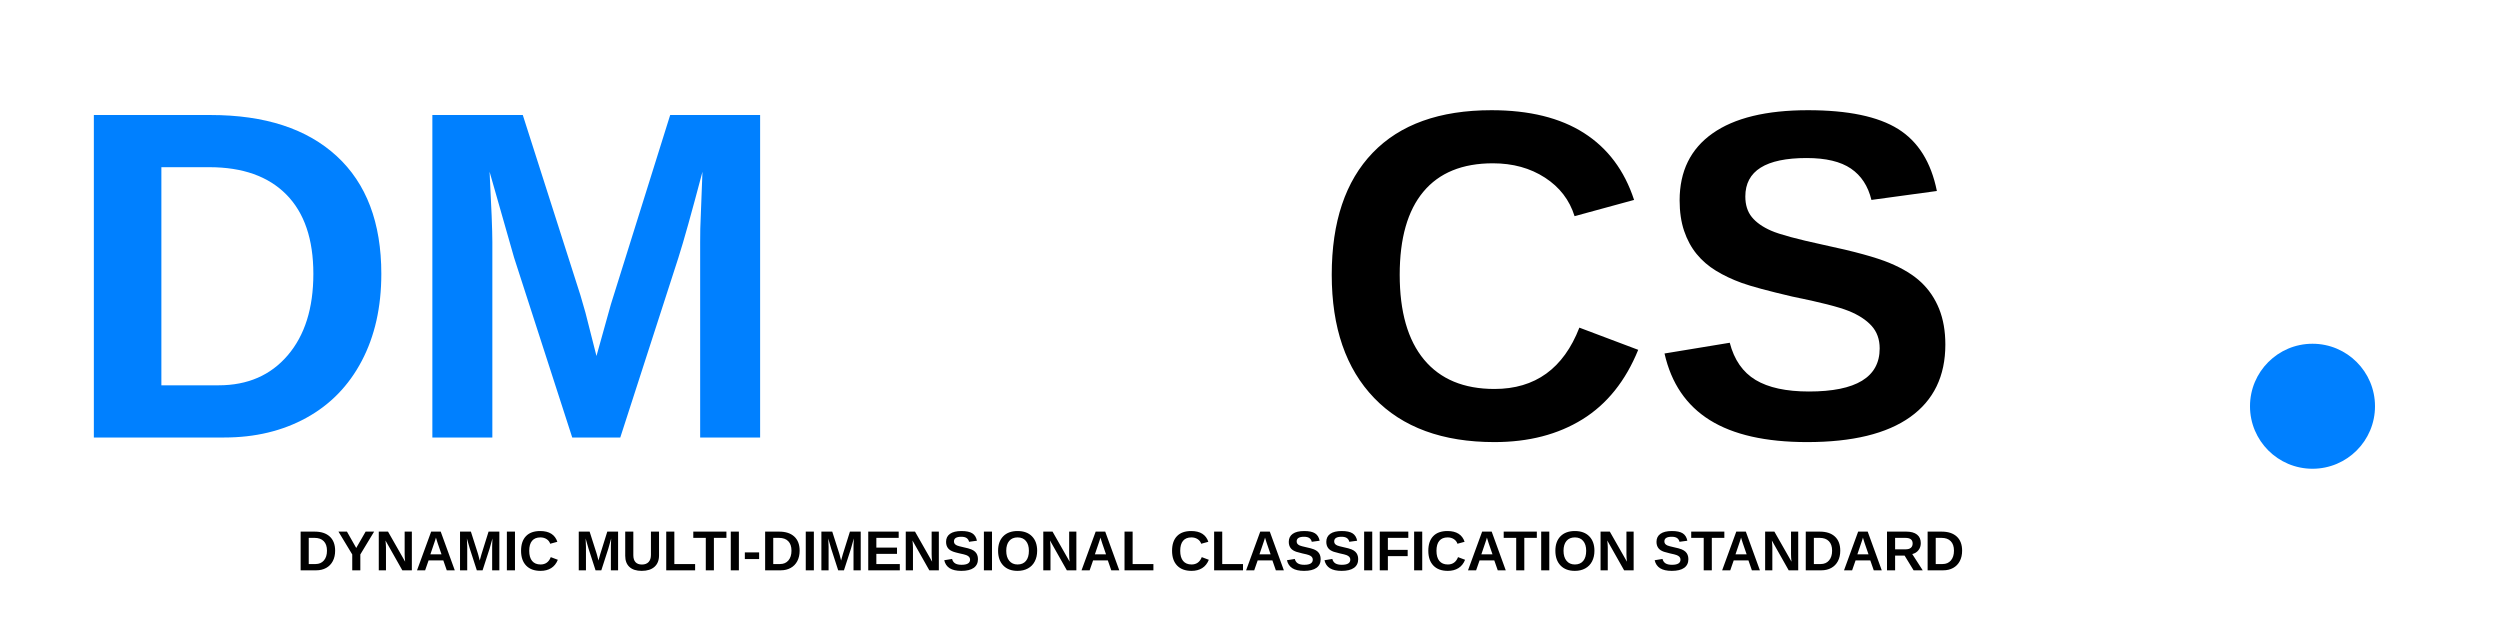
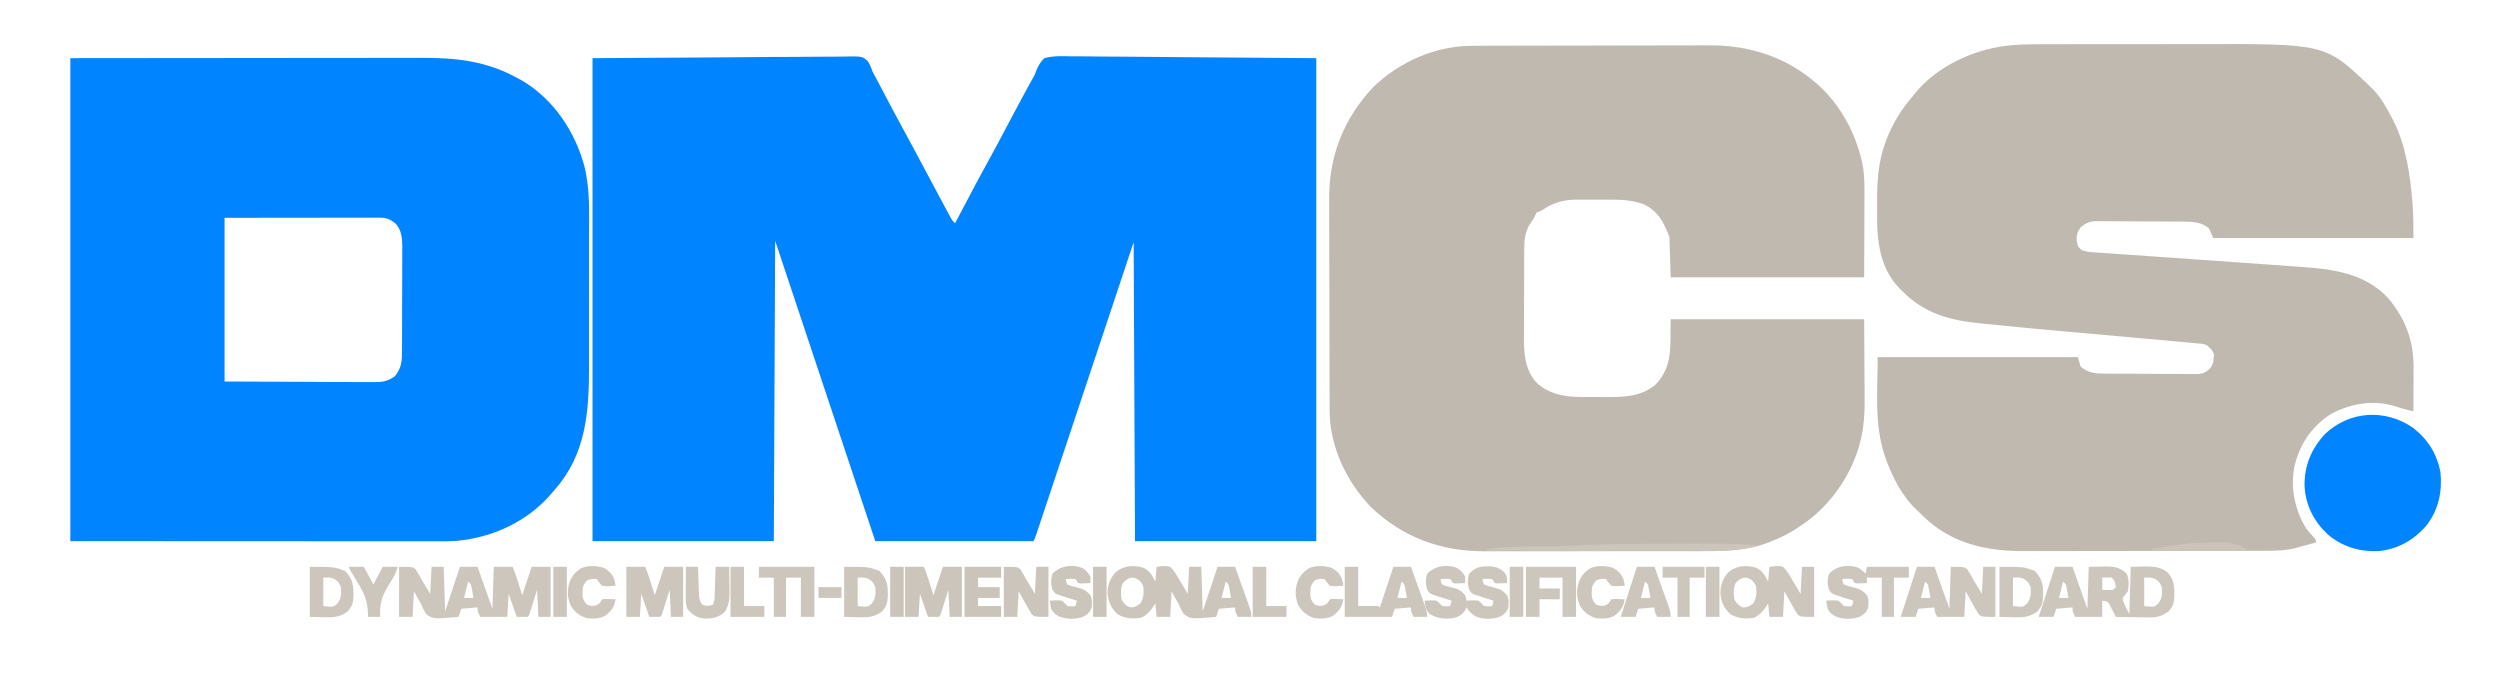
- <svg xmlns="http://www.w3.org/2000/svg" viewBox="0 0 1600 400">
-   <defs>
-     <style>
-       .blue-text { fill: #0080FF; font-family: Arial, sans-serif; font-weight: 900; }
-       .black-text { fill: #000000; font-family: Arial, sans-serif; font-weight: 900; }
-       .tagline { fill: #000000; font-family: Arial, sans-serif; font-weight: 700; font-size: 36px; }
-     </style>
-   </defs>
-   <text x="40" y="280" class="blue-text" font-size="300">DM</text>
-   <text x="840" y="280" class="black-text" font-size="300">CS</text>
-   <circle cx="1480" cy="260" r="40" fill="#0080FF" />
-   <text x="190" y="365" class="tagline">DYNAMIC MULTI-DIMENSIONAL CLASSIFICATION STANDARD</text>
+ <svg xmlns="http://www.w3.org/2000/svg" version="1.1" width="1848" height="504">
+   <path d="M0 0 C33.041 -0.206 66.082 -0.412 100.125 -0.625 C110.564 -0.716 121.003 -0.807 131.758 -0.901 C144.49 -0.946 144.49 -0.946 150.447 -0.954 C154.615 -0.964 158.782 -1.001 162.949 -1.056 C168.263 -1.124 173.576 -1.145 178.891 -1.131 C180.842 -1.134 182.793 -1.154 184.744 -1.192 C199.352 -1.468 199.352 -1.468 203.432 2.165 C205.015 4.751 206.038 7.134 207 10 C207.689 11.316 208.398 12.622 209.143 13.907 C209.799 15.15 210.452 16.395 211.102 17.641 C211.46 18.321 211.818 19.002 212.187 19.703 C212.945 21.143 213.702 22.583 214.458 24.024 C216.456 27.835 218.464 31.64 220.473 35.445 C221.066 36.57 221.066 36.57 221.671 37.716 C224.751 43.547 227.886 49.346 231.062 55.125 C235.96 64.039 240.739 73.013 245.5 82 C250.612 91.643 255.734 101.281 260.938 110.875 C261.427 111.784 261.917 112.693 262.422 113.629 C262.869 114.45 263.316 115.271 263.777 116.117 C264.161 116.825 264.545 117.532 264.941 118.261 C266.005 120.163 266.005 120.163 268 122 C268.724 120.628 268.724 120.628 269.462 119.228 C285.607 88.625 285.607 88.625 293.45 74.349 C297.876 66.273 302.189 58.138 306.5 50 C311.502 40.562 316.517 31.132 321.625 21.75 C322.297 20.512 322.297 20.512 322.982 19.25 C323.824 17.711 324.686 16.183 325.572 14.669 C327.082 11.996 327.082 11.996 328.119 8.948 C329.69 5.255 331.124 2.822 334 0 C340.387 -1.806 346.656 -1.519 353.246 -1.362 C355.259 -1.359 357.273 -1.36 359.286 -1.367 C364.672 -1.369 370.054 -1.3 375.439 -1.215 C380.494 -1.147 385.549 -1.144 390.605 -1.135 C405.383 -1.072 420.16 -0.905 434.938 -0.75 C484.468 -0.379 484.468 -0.379 535 0 C535 117.81 535 235.62 535 357 C490.78 357 446.56 357 401 357 C400.505 247.605 400.505 247.605 400 136 C394.742 151.786 389.484 167.572 384.066 183.836 C380.744 193.807 377.422 203.779 374.1 213.75 C372.355 218.986 370.61 224.221 368.866 229.457 C368.647 230.113 368.429 230.77 368.203 231.446 C364.67 242.051 361.137 252.656 357.605 263.261 C353.983 274.139 350.359 285.016 346.733 295.894 C344.697 302.006 342.66 308.118 340.625 314.231 C338.711 319.978 336.796 325.725 334.88 331.472 C334.176 333.587 333.471 335.701 332.768 337.816 C331.81 340.693 330.851 343.569 329.892 346.445 C329.61 347.292 329.329 348.138 329.04 349.01 C327.114 354.772 327.114 354.772 326 357 C287.39 357 248.78 357 209 357 C184.58 283.74 160.16 210.48 135 135 C134.505 244.89 134.505 244.89 134 357 C89.78 357 45.56 357 0 357 C0 239.19 0 121.38 0 0 Z " fill="#0084FF" transform="translate(438,43)" />
+   <path d="M0 0 C0.813 -0.004 1.625 -0.007 2.463 -0.011 C5.172 -0.022 7.881 -0.026 10.591 -0.03 C12.539 -0.036 14.488 -0.043 16.437 -0.05 C22.828 -0.071 29.22 -0.081 35.611 -0.091 C37.82 -0.095 40.028 -0.099 42.236 -0.103 C52.62 -0.123 63.004 -0.137 73.388 -0.145 C85.331 -0.155 97.274 -0.181 109.218 -0.222 C118.475 -0.252 127.732 -0.267 136.989 -0.27 C142.505 -0.272 148.021 -0.281 153.537 -0.306 C158.739 -0.33 163.94 -0.334 169.141 -0.324 C171.034 -0.323 172.927 -0.329 174.82 -0.343 C207.111 -0.566 236.046 9.604 259.35 32.397 C273.447 46.663 282.956 64.69 287.662 84.147 C287.837 84.865 288.011 85.583 288.191 86.323 C290.054 95.137 289.917 103.89 289.857 112.846 C289.854 114.344 289.852 115.842 289.851 117.34 C289.841 122.838 289.813 128.337 289.787 133.835 C289.746 146.148 289.705 158.461 289.662 171.147 C242.472 171.147 195.282 171.147 146.662 171.147 C146.332 161.247 146.002 151.347 145.662 141.147 C141.344 130.351 137.434 122.16 126.662 117.147 C119.301 114.578 112.417 113.699 104.658 113.749 C103.654 113.746 102.65 113.743 101.616 113.74 C99.511 113.738 97.406 113.743 95.301 113.756 C92.104 113.772 88.908 113.756 85.711 113.737 C83.652 113.739 81.592 113.743 79.533 113.749 C78.12 113.74 78.12 113.74 76.679 113.73 C67.543 113.826 59.907 115.857 52.353 121.061 C50.662 122.147 50.662 122.147 47.662 123.147 C46.578 124.998 46.578 124.998 45.662 127.147 C44.427 129.067 43.16 130.963 41.881 132.854 C38.754 138.737 38.364 144.417 38.372 150.937 C38.365 151.789 38.358 152.64 38.351 153.517 C38.332 156.316 38.328 159.114 38.326 161.913 C38.32 163.872 38.313 165.831 38.306 167.79 C38.294 171.892 38.29 175.994 38.291 180.096 C38.292 185.329 38.264 190.561 38.23 195.794 C38.208 199.84 38.204 203.886 38.205 207.932 C38.202 209.86 38.194 211.788 38.178 213.716 C38.085 226.49 38.371 237.98 46.842 248.366 C55.75 257.083 67.409 259.619 79.463 259.581 C80.96 259.589 80.96 259.589 82.488 259.597 C84.586 259.603 86.685 259.602 88.783 259.593 C91.956 259.585 95.128 259.613 98.301 259.645 C111.927 259.693 124.819 259.527 135.725 250.206 C148.665 236.457 146.024 221.285 146.662 202.147 C193.852 202.147 241.042 202.147 289.662 202.147 C289.755 220.493 289.755 220.493 289.85 239.21 C289.877 243.041 289.904 246.872 289.932 250.819 C289.946 255.576 289.946 255.576 289.948 257.818 C289.953 259.35 289.963 260.883 289.979 262.416 C290.108 275.979 288.713 288.727 284.037 301.585 C283.785 302.282 283.534 302.98 283.275 303.698 C275.259 324.934 259.971 344.12 240.662 356.147 C239.797 356.718 238.932 357.289 238.041 357.878 C232.114 361.602 225.995 364.409 219.475 366.897 C218.758 367.179 218.041 367.46 217.303 367.751 C202.808 373.031 187.84 373.592 172.598 373.551 C170.648 373.557 168.698 373.564 166.747 373.572 C161.501 373.59 156.255 373.589 151.009 373.583 C146.606 373.58 142.203 373.586 137.8 373.592 C127.401 373.606 117.001 373.605 106.602 373.593 C95.925 373.582 85.249 373.596 74.573 373.623 C65.358 373.645 56.143 373.651 46.928 373.646 C41.446 373.642 35.964 373.644 30.481 373.662 C25.321 373.677 20.161 373.673 15 373.654 C13.123 373.651 11.247 373.654 9.37 373.664 C-22.969 373.833 -51.488 363.408 -75.025 340.897 C-93.112 322.102 -105.398 296.094 -105.485 269.727 C-105.489 269.001 -105.492 268.275 -105.496 267.527 C-105.507 265.104 -105.511 262.682 -105.515 260.26 C-105.521 258.518 -105.528 256.776 -105.535 255.035 C-105.556 249.319 -105.566 243.604 -105.576 237.889 C-105.58 235.914 -105.584 233.939 -105.589 231.964 C-105.608 222.673 -105.622 213.383 -105.63 204.092 C-105.64 193.412 -105.666 182.733 -105.707 172.053 C-105.737 163.772 -105.752 155.492 -105.755 147.211 C-105.757 142.278 -105.766 137.346 -105.791 132.414 C-105.815 127.76 -105.819 123.106 -105.809 118.452 C-105.808 116.761 -105.814 115.069 -105.828 113.378 C-106.074 81.69 -95.032 53.586 -73.213 30.522 C-53.781 11.773 -27.128 -0.007 0 0 Z " fill="#BFB9B0" transform="translate(1088.338,33.85283)" />
+   <path d="M0 0 C1.598 -0.004 3.195 -0.01 4.793 -0.015 C9.081 -0.029 13.369 -0.029 17.657 -0.027 C21.271 -0.026 24.885 -0.031 28.499 -0.036 C37.053 -0.047 45.607 -0.047 54.162 -0.041 C62.896 -0.035 71.63 -0.047 80.365 -0.069 C87.936 -0.086 95.507 -0.092 103.078 -0.089 C107.567 -0.087 112.057 -0.089 116.546 -0.104 C209.956 -0.373 209.956 -0.373 242.064 30.111 C242.779 30.825 243.495 31.539 244.232 32.275 C245.166 33.191 245.166 33.191 246.119 34.126 C251.721 40.043 255.45 47.127 259.232 54.275 C259.928 55.566 259.928 55.566 260.638 56.884 C269.625 74.972 272.747 95.99 274.419 115.9 C274.504 116.9 274.588 117.901 274.674 118.932 C275.288 127.11 275.232 135.01 275.232 143.275 C226.392 143.275 177.552 143.275 127.232 143.275 C126.242 140.965 125.252 138.655 124.232 136.275 C118.813 131.267 111.665 131.125 104.691 131.098 C103.949 131.091 103.207 131.085 102.442 131.078 C99.998 131.058 97.555 131.046 95.111 131.036 C93.855 131.03 93.855 131.03 92.573 131.024 C88.144 131.003 83.715 130.989 79.286 130.979 C74.719 130.968 70.152 130.934 65.584 130.894 C62.064 130.868 58.545 130.86 55.025 130.856 C53.341 130.851 51.657 130.84 49.974 130.821 C47.616 130.797 45.26 130.798 42.902 130.805 C42.212 130.792 41.521 130.779 40.809 130.766 C35.848 130.819 33.053 132.176 29.232 135.275 C26.772 138.766 25.996 141.278 26.357 145.462 C27.231 149.663 27.231 149.663 30.232 152.275 C33.034 153.209 35.143 153.506 38.064 153.71 C39.062 153.781 40.059 153.852 41.087 153.926 C42.182 154 43.277 154.074 44.406 154.151 C45.561 154.232 46.717 154.314 47.907 154.398 C51.094 154.622 54.281 154.842 57.469 155.062 C60.857 155.296 64.245 155.534 67.634 155.773 C74.113 156.228 80.592 156.679 87.071 157.129 C94.936 157.675 102.8 158.223 110.664 158.773 C111.36 158.821 112.056 158.87 112.773 158.92 C126.61 159.887 140.447 160.864 154.283 161.851 C158.849 162.177 163.415 162.5 167.981 162.822 C174.022 163.25 180.062 163.688 186.101 164.134 C188.297 164.295 190.493 164.453 192.689 164.607 C216.008 166.25 239.182 169.31 256.232 187.275 C269.322 202.765 275.448 218.952 275.33 239.146 C275.327 240.529 275.327 240.529 275.325 241.941 C275.32 244.865 275.307 247.788 275.294 250.712 C275.289 252.704 275.285 254.695 275.281 256.687 C275.27 261.549 275.253 266.412 275.232 271.275 C270.173 270.306 265.387 268.786 260.486 267.212 C244.919 262.727 228.209 265.736 214.107 273.4 C199.855 282.695 191.1 295.644 187.232 312.275 C184.201 328.23 187.571 344.54 196.232 358.275 C198.036 360.547 199.887 362.674 201.912 364.751 C203.232 366.275 203.232 366.275 203.232 368.275 C200.234 369.096 197.233 369.905 194.232 370.712 C192.973 371.057 192.973 371.057 191.689 371.409 C190.442 371.743 190.442 371.743 189.169 372.083 C188.415 372.287 187.661 372.492 186.884 372.702 C180.434 374.095 174.097 374.422 167.526 374.415 C166.686 374.418 165.845 374.421 164.98 374.424 C162.184 374.433 159.388 374.434 156.592 374.436 C154.579 374.44 152.566 374.445 150.553 374.451 C145.096 374.464 139.638 374.47 134.181 374.475 C130.765 374.478 127.349 374.482 123.933 374.486 C113.226 374.5 102.519 374.51 91.812 374.514 C79.489 374.518 67.165 374.536 54.842 374.565 C45.293 374.586 35.744 374.596 26.196 374.598 C20.504 374.599 14.812 374.604 9.12 374.622 C3.758 374.639 -1.604 374.641 -6.966 374.632 C-8.922 374.632 -10.877 374.636 -12.833 374.646 C-40.693 374.779 -66.712 368.826 -87.151 348.868 C-88.015 348.012 -88.878 347.157 -89.768 346.275 C-90.446 345.646 -91.124 345.017 -91.823 344.368 C-102.836 333.991 -110.191 319.64 -115.081 305.462 C-115.311 304.813 -115.541 304.164 -115.778 303.495 C-123.426 279.914 -120.768 255.876 -120.768 231.275 C-71.928 231.275 -23.088 231.275 27.232 231.275 C28.222 234.74 28.222 234.74 29.232 238.275 C35.018 243.055 39.778 243.425 47.042 243.452 C48.216 243.462 48.216 243.462 49.414 243.472 C51.998 243.491 54.582 243.503 57.166 243.513 C58.491 243.519 58.491 243.519 59.843 243.525 C64.518 243.546 69.192 243.56 73.866 243.57 C78.693 243.581 83.519 243.615 88.345 243.655 C92.059 243.681 95.773 243.69 99.487 243.693 C101.266 243.698 103.045 243.71 104.825 243.728 C107.314 243.752 109.803 243.752 112.292 243.745 C113.025 243.757 113.759 243.77 114.514 243.783 C119.375 243.734 121.801 242.696 125.232 239.275 C127.502 236.248 127.561 233.094 127.791 229.372 C126.892 225.999 124.856 224.498 122.232 222.275 C119.117 221.321 119.117 221.321 115.568 221.114 C114.884 221.047 114.2 220.979 113.495 220.91 C111.94 220.761 110.385 220.622 108.83 220.493 C106.033 220.258 103.24 219.992 100.447 219.723 C94.823 219.186 89.196 218.678 83.568 218.179 C79.752 217.84 75.936 217.497 72.121 217.154 C61.949 216.238 51.776 215.329 41.604 214.421 C-13.379 209.514 -13.379 209.514 -38.22 206.975 C-40.188 206.775 -42.157 206.579 -44.126 206.388 C-67.149 204.135 -86.171 199.268 -102.768 182.275 C-103.446 181.617 -104.124 180.96 -104.823 180.282 C-119.53 165.052 -121.434 144.506 -121.235 124.514 C-121.206 121.346 -121.214 118.179 -121.227 115.011 C-121.213 100.478 -120.217 86.544 -115.143 72.775 C-114.892 72.082 -114.641 71.39 -114.383 70.677 C-109.826 58.664 -103.194 47.947 -94.768 38.275 C-94.252 37.616 -93.737 36.957 -93.206 36.279 C-77.411 16.653 -50.438 4.013 -25.859 1.179 C-24.754 1.051 -24.754 1.051 -23.626 0.921 C-15.747 0.075 -7.916 -0.015 0 0 Z " fill="#BFB9B0" transform="translate(1508.768,32.72534)" />
+   <path d="M0 0 C46.386 -0.041 92.771 -0.083 140.562 -0.125 C155.201 -0.143 169.839 -0.161 184.92 -0.18 C202.816 -0.189 202.816 -0.189 211.198 -0.191 C217.044 -0.193 222.889 -0.2 228.734 -0.211 C235.484 -0.224 242.235 -0.23 248.985 -0.227 C252.434 -0.226 255.883 -0.228 259.332 -0.238 C285.535 -0.309 307.815 2.073 331 15 C331.975 15.532 332.949 16.065 333.953 16.613 C357.135 30.272 373.186 54.324 380 80 C384.232 96.924 383.443 114.43 383.403 131.743 C383.395 136.151 383.402 140.558 383.407 144.966 C383.413 152.363 383.405 159.759 383.391 167.156 C383.375 175.659 383.38 184.163 383.397 192.666 C383.41 200.019 383.412 207.372 383.404 214.724 C383.4 219.093 383.399 223.462 383.409 227.83 C383.475 261.118 381.269 292.925 358 319 C357.337 319.804 356.675 320.609 355.992 321.438 C338.342 342.279 312.746 354.196 285.796 356.796 C280.883 357.155 275.977 357.134 271.054 357.12 C269.892 357.121 268.731 357.122 267.534 357.123 C264.332 357.124 261.129 357.121 257.926 357.116 C254.411 357.112 250.897 357.113 247.382 357.114 C240.57 357.114 233.757 357.11 226.945 357.103 C219.06 357.096 211.175 357.095 203.289 357.095 C182.485 357.089 161.68 357.075 140.875 357.062 C94.386 357.042 47.898 357.021 0 357 C0 239.19 0 121.38 0 0 Z M114 118 C114 157.93 114 197.86 114 239 C143.236 239.124 143.236 239.124 173.062 239.25 C179.211 239.286 185.36 239.323 191.696 239.36 C197.219 239.374 197.219 239.374 202.742 239.382 C205.197 239.388 207.653 239.402 210.108 239.422 C213.833 239.452 217.557 239.456 221.281 239.454 C222.371 239.468 223.461 239.483 224.583 239.498 C230.95 239.463 234.838 238.822 240 235 C244.921 228.784 245.151 223.845 245.161 216.136 C245.166 215.241 245.171 214.346 245.176 213.424 C245.191 210.465 245.198 207.506 245.203 204.547 C245.209 202.487 245.215 200.426 245.22 198.366 C245.231 194.045 245.237 189.725 245.24 185.404 C245.246 179.878 245.27 174.353 245.298 168.827 C245.317 164.57 245.322 160.313 245.324 156.056 C245.327 154.02 245.335 151.983 245.348 149.947 C245.365 147.092 245.363 144.237 245.356 141.382 C245.37 140.13 245.37 140.13 245.384 138.853 C245.343 132.997 244.695 126.977 240.583 122.435 C236.522 118.914 233.373 117.874 228.122 117.88 C227.118 117.878 226.115 117.877 225.081 117.876 C223.425 117.881 223.425 117.881 221.736 117.886 C219.966 117.886 219.966 117.886 218.16 117.886 C214.332 117.887 210.504 117.894 206.676 117.902 C204.316 117.904 201.956 117.905 199.596 117.905 C190.835 117.911 182.074 117.925 173.312 117.938 C153.739 117.958 134.166 117.979 114 118 Z " fill="#0084FF" transform="translate(52,43)" />
+   <path d="M0 0 C11.053 8.446 17.818 19.197 20.5 32.91 C21.884 47.119 19.182 60.308 10.5 71.91 C1.075 83.053 -10.787 89.867 -25.43 91.293 C-39.457 91.915 -52.138 87.983 -62.906 78.875 C-73.144 69.201 -79.34 57.181 -79.973 42.954 C-80.171 28.043 -74.89 15.576 -64.812 4.66 C-46.599 -12.463 -20.413 -13.975 0 0 Z " fill="#0184FF" transform="translate(1783.5,316.0898)" />
+   <path d="M0 0 C10 0 10 0 12.297 1.836 C12.776 2.674 13.256 3.512 13.75 4.375 C14.293 5.277 14.835 6.18 15.395 7.109 C15.924 8.063 16.454 9.017 17 10 C18.144 11.876 19.289 13.751 20.438 15.625 C21.283 17.069 22.129 18.512 23 20 C23.33 13.4 23.66 6.8 24 0 C26.97 0 29.94 0 33 0 C33.33 10.89 33.66 21.78 34 33 C37.63 22.11 41.26 11.22 45 0 C49.29 0 53.58 0 58 0 C61.63 10.23 65.26 20.46 69 31 C69.33 20.77 69.66 10.54 70 0 C74.62 0 79.24 0 84 0 C86.705 6.897 88.858 13.908 91 21 C93.31 14.07 95.62 7.14 98 0 C102.62 0 107.24 0 112 0 C112 12.21 112 24.42 112 37 C109.03 37 106.06 37 103 37 C102.67 30.4 102.34 23.8 102 17 C100.067 23.207 100.067 23.207 98.141 29.416 C97.9 30.185 97.659 30.954 97.41 31.746 C97.164 32.537 96.918 33.328 96.664 34.142 C96 36 96 36 95 37 C92.36 37 89.72 37 87 37 C85.02 31.39 83.04 25.78 81 20 C80.67 25.61 80.34 31.22 80 37 C73.4 37 66.8 37 60 37 C58 33 58 33 58 30 C54.04 30.33 50.08 30.66 46 31 C45.34 32.98 44.68 34.96 44 37 C25.367 38.628 25.367 38.628 20.223 35.09 C18.432 32.463 17.2 29.941 16 27 C15.037 25.283 14.059 23.573 13.062 21.875 C12.042 19.957 12.042 19.957 11 18 C10.67 24.27 10.34 30.54 10 37 C6.7 37 3.4 37 0 37 C0 24.79 0 12.58 0 0 Z M51 11 C50.01 14.96 49.02 18.92 48 23 C50.31 23 52.62 23 55 23 C54.718 21.373 54.424 19.749 54.125 18.125 C53.881 16.768 53.881 16.768 53.633 15.383 C53.17 12.835 53.17 12.835 51 11 Z M79 13 C80 17 80 17 80 17 Z " fill="#CDC6BC" transform="translate(295,419)" />
+   <path d="M0 0 C4.737 2.394 6.594 5.758 8.801 10.348 C9.131 6.718 9.461 3.088 9.801 -0.652 C16.111 -1.517 16.111 -1.517 19.801 -0.652 C22.894 2.231 24.76 5.673 26.801 9.348 C27.944 11.224 29.09 13.099 30.238 14.973 C31.084 16.416 31.93 17.86 32.801 19.348 C33.131 12.748 33.461 6.148 33.801 -0.652 C36.771 -0.652 39.741 -0.652 42.801 -0.652 C43.131 10.238 43.461 21.128 43.801 32.348 C47.431 21.458 51.061 10.568 54.801 -0.652 C59.091 -0.652 63.381 -0.652 67.801 -0.652 C69.516 4.133 71.225 8.92 72.928 13.709 C73.508 15.338 74.09 16.967 74.674 18.595 C75.512 20.934 76.345 23.275 77.176 25.617 C77.438 26.345 77.701 27.074 77.971 27.824 C79.021 30.797 79.801 33.17 79.801 36.348 C76.501 36.348 73.201 36.348 69.801 36.348 C67.801 32.348 67.801 32.348 67.801 29.348 C63.841 29.678 59.881 30.008 55.801 30.348 C54.811 33.318 54.811 33.318 53.801 36.348 C35.167 37.975 35.167 37.975 30.023 34.438 C28.233 31.81 27.001 29.288 25.801 26.348 C24.838 24.63 23.86 22.921 22.863 21.223 C21.842 19.305 21.842 19.305 20.801 17.348 C20.471 23.618 20.141 29.888 19.801 36.348 C16.501 36.348 13.201 36.348 9.801 36.348 C9.471 33.048 9.141 29.748 8.801 26.348 C8.244 27.255 7.687 28.163 7.113 29.098 C4.558 32.689 2.117 35.389 -2.012 37.098 C-8.631 37.854 -13.283 37.696 -19.199 34.348 C-24.109 29.438 -25.958 25.336 -26.512 18.473 C-26.331 12.556 -24.581 7.977 -20.762 3.473 C-14.727 -1.532 -7.544 -2.238 0 0 Z M-15.199 11.348 C-17.052 15.053 -16.657 19.303 -16.199 23.348 C-14.371 26.665 -13.244 27.919 -9.762 29.348 C-6.375 29.348 -4.846 28.422 -2.199 26.348 C0.365 22.149 0.484 18.142 -0.199 13.348 C-2.137 9.771 -3.321 8.665 -7.137 7.285 C-11.094 7.366 -12.445 8.594 -15.199 11.348 Z M60.801 10.348 C59.811 14.308 58.821 18.268 57.801 22.348 C60.111 22.348 62.421 22.348 64.801 22.348 C64.519 20.721 64.225 19.096 63.926 17.473 C63.682 16.115 63.682 16.115 63.434 14.73 C62.97 12.183 62.97 12.183 60.801 10.348 Z " fill="#CCC5BB" transform="translate(845.1992,419.6523)" />
+   <path d="M0 0 C4.29 0 8.58 0 13 0 C16.63 10.23 20.26 20.46 24 31 C24.33 20.77 24.66 10.54 25 0 C27.991 -0.062 30.981 -0.124 34.062 -0.188 C34.991 -0.215 35.919 -0.242 36.875 -0.27 C43.171 -0.333 48.185 0.277 52.91 4.848 C55.008 8.991 54.653 13.491 54 18 C52.713 19.703 51.389 21.379 50 23 C50.855 27.465 52.941 30.882 55 35 C55.33 23.45 55.66 11.9 56 0 C60.208 -0.093 60.208 -0.093 64.5 -0.188 C65.8 -0.228 65.8 -0.228 67.127 -0.27 C73.029 -0.332 78.982 0.265 83.564 4.417 C88.505 10.112 88.348 15.298 88.273 22.539 C87.895 27.335 87.109 29.333 84 33 C78.873 36.484 75.646 37.492 69.316 37.391 C68.616 37.385 67.916 37.379 67.194 37.373 C64.983 37.351 62.773 37.301 60.562 37.25 C59.053 37.23 57.543 37.212 56.033 37.195 C52.355 37.151 48.678 37.083 45 37 C44.613 36.218 44.227 35.435 43.828 34.629 C43.307 33.617 42.787 32.605 42.25 31.562 C41.484 30.048 41.484 30.048 40.703 28.504 C39.103 25.554 39.103 25.554 35 25 C35 28.96 35 32.92 35 37 C28.4 37 21.8 37 15 37 C13 33 13 33 13 30 C9.04 30.33 5.08 30.66 1 31 C0.34 32.98 -0.32 34.96 -1 37 C-4.63 37 -8.26 37 -12 37 C-8.04 24.79 -4.08 12.58 0 0 Z M35 8 C35 10.97 35 13.94 35 17 C39.01 17.179 39.01 17.179 43 17 C43.66 16.34 44.32 15.68 45 15 C44.67 11.703 44.377 10.377 42 8 C38.417 7.833 38.417 7.833 35 8 Z M66 8 C66 14.93 66 21.86 66 29 C73.456 29.813 73.456 29.813 76.438 27.125 C79.318 23.207 79.502 19.76 79 15 C77.64 11.708 76.74 10.409 73.625 8.688 C70.646 7.789 70.646 7.789 66 8 Z M6 11 C5.01 14.96 4.02 18.92 3 23 C5.31 23 7.62 23 10 23 C9.718 21.373 9.424 19.749 9.125 18.125 C8.881 16.768 8.881 16.768 8.633 15.383 C8.17 12.835 8.17 12.835 6 11 Z " fill="#CDC6BC" transform="translate(1519,419)" />
+   <path d="M0 0 C4.737 2.394 6.594 5.758 8.801 10.348 C9.131 6.718 9.461 3.088 9.801 -0.652 C16.111 -1.517 16.111 -1.517 19.801 -0.652 C22.894 2.231 24.76 5.673 26.801 9.348 C27.944 11.224 29.09 13.099 30.238 14.973 C31.084 16.416 31.93 17.86 32.801 19.348 C33.131 12.748 33.461 6.148 33.801 -0.652 C36.771 -0.652 39.741 -0.652 42.801 -0.652 C42.801 11.558 42.801 23.768 42.801 36.348 C32.801 36.348 32.801 36.348 30.469 34.477 C29.98 33.63 29.492 32.783 28.988 31.91 C28.444 31.007 27.9 30.103 27.34 29.172 C26.832 28.24 26.324 27.308 25.801 26.348 C25.039 25.027 25.039 25.027 24.262 23.68 C23.072 21.589 21.931 19.471 20.801 17.348 C20.471 23.618 20.141 29.888 19.801 36.348 C16.501 36.348 13.201 36.348 9.801 36.348 C9.471 33.048 9.141 29.748 8.801 26.348 C8.244 27.255 7.687 28.163 7.113 29.098 C4.558 32.689 2.117 35.389 -2.012 37.098 C-8.631 37.854 -13.283 37.696 -19.199 34.348 C-24.109 29.438 -25.958 25.336 -26.512 18.473 C-26.331 12.556 -24.581 7.977 -20.762 3.473 C-14.727 -1.532 -7.544 -2.238 0 0 Z M-15.199 11.348 C-17.052 15.053 -16.657 19.303 -16.199 23.348 C-14.371 26.665 -13.244 27.919 -9.762 29.348 C-6.375 29.348 -4.846 28.422 -2.199 26.348 C0.365 22.149 0.484 18.142 -0.199 13.348 C-2.137 9.771 -3.321 8.665 -7.137 7.285 C-11.094 7.366 -12.445 8.594 -15.199 11.348 Z " fill="#CDC6BC" transform="translate(1298.199,419.6523)" />
+   <path d="M0 0 C4.29 0 8.58 0 13 0 C16.63 10.23 20.26 20.46 24 31 C24.33 20.77 24.66 10.54 25 0 C35 0 35 0 37.297 1.836 C37.776 2.674 38.256 3.512 38.75 4.375 C39.293 5.277 39.835 6.18 40.395 7.109 C40.924 8.063 41.454 9.017 42 10 C43.144 11.876 44.289 13.751 45.438 15.625 C46.283 17.069 47.129 18.512 48 20 C48.33 13.4 48.66 6.8 49 0 C51.97 0 54.94 0 58 0 C58 12.21 58 24.42 58 37 C48 37 48 37 45.668 35.129 C45.179 34.282 44.691 33.435 44.188 32.562 C43.644 31.659 43.1 30.755 42.539 29.824 C42.031 28.892 41.523 27.96 41 27 C40.238 25.679 40.238 25.679 39.461 24.332 C38.271 22.242 37.13 20.123 36 18 C35.67 24.27 35.34 30.54 35 37 C28.4 37 21.8 37 15 37 C13 33 13 33 13 30 C9.04 30.33 5.08 30.66 1 31 C0.34 32.98 -0.32 34.96 -1 37 C-4.63 37 -8.26 37 -12 37 C-8.04 24.79 -4.08 12.58 0 0 Z M6 11 C5.01 14.96 4.02 18.92 3 23 C5.31 23 7.62 23 10 23 C9.718 21.373 9.424 19.749 9.125 18.125 C8.881 16.768 8.881 16.768 8.633 15.383 C8.17 12.835 8.17 12.835 6 11 Z " fill="#CDC6BC" transform="translate(1417,419)" />
+   <path d="M0 0 C2.698 1.728 4.182 3.534 5.961 6.203 C6.086 8.891 6.086 8.891 5.961 11.203 C4.504 11.284 3.045 11.342 1.586 11.391 C0.774 11.425 -0.038 11.46 -0.875 11.496 C-1.589 11.399 -2.303 11.303 -3.039 11.203 C-3.699 10.213 -4.359 9.223 -5.039 8.203 C-8.623 7.953 -8.623 7.953 -12.039 8.203 C-12.033 10.173 -12.033 10.173 -11.039 12.203 C-8.167 13.431 -8.167 13.431 -4.727 14.203 C-0.013 15.385 2.934 16.292 5.961 20.203 C6.711 22.453 6.711 22.453 6.961 24.203 C7.866 24.134 7.866 24.134 8.789 24.062 C11.234 23.952 13.528 23.915 15.961 24.203 C18.148 26.203 18.148 26.203 19.961 28.203 C23.129 28.538 23.129 28.538 25.961 28.203 C26.291 26.883 26.621 25.563 26.961 24.203 C25.913 23.877 24.865 23.551 23.785 23.215 C22.406 22.774 21.027 22.332 19.648 21.891 C18.958 21.677 18.268 21.464 17.557 21.244 C10.89 19.086 10.89 19.086 8.961 16.203 C7.741 12.079 7.531 8.367 9.023 4.328 C12.248 0.792 15.018 -0.578 19.809 -1.117 C26.159 -1.353 30.218 -1.166 34.961 3.203 C37.113 6.431 37.162 7.487 36.961 11.203 C35.504 11.284 34.045 11.342 32.586 11.391 C31.774 11.425 30.962 11.46 30.125 11.496 C29.411 11.399 28.697 11.303 27.961 11.203 C27.301 10.213 26.641 9.223 25.961 8.203 C22.377 7.953 22.377 7.953 18.961 8.203 C18.967 10.173 18.967 10.173 19.961 12.203 C22.833 13.431 22.833 13.431 26.273 14.203 C31.027 15.396 33.811 16.372 36.961 20.203 C38.493 23.267 38.19 25.82 37.961 29.203 C36.538 32.886 35.312 33.995 31.898 36.016 C26.18 38.131 19.8 38.161 14.086 36.016 C10.81 34.115 9.068 32.321 6.961 29.203 C6.61 29.966 6.26 30.729 5.898 31.516 C3.436 34.931 0.958 36.239 -3.039 37.203 C-9.416 37.95 -14.449 37.397 -20.039 34.203 C-23.119 31.226 -23.563 28.39 -24.039 24.203 C-21.005 23.97 -18.066 23.845 -15.039 24.203 C-12.852 26.203 -12.852 26.203 -11.039 28.203 C-7.871 28.538 -7.871 28.538 -5.039 28.203 C-4.709 26.883 -4.379 25.563 -4.039 24.203 C-5.087 23.877 -6.135 23.551 -7.215 23.215 C-8.594 22.774 -9.973 22.332 -11.352 21.891 C-12.042 21.677 -12.732 21.464 -13.443 21.244 C-20.11 19.086 -20.11 19.086 -22.039 16.203 C-23.259 12.079 -23.469 8.367 -21.977 4.328 C-16.564 -1.608 -7.47 -2.919 0 0 Z " fill="#CDC6BC" transform="translate(1077.039,419.7969)" />
+   <path d="M0 0 C1.817 1.205 3.384 2.591 4.926 4.133 C5.256 2.483 5.586 0.833 5.926 -0.867 C16.156 -0.867 26.386 -0.867 36.926 -0.867 C36.926 1.773 36.926 4.413 36.926 7.133 C33.296 7.133 29.666 7.133 25.926 7.133 C25.926 16.703 25.926 26.273 25.926 36.133 C22.956 36.133 19.986 36.133 16.926 36.133 C16.926 26.563 16.926 16.993 16.926 7.133 C13.296 7.133 9.666 7.133 5.926 7.133 C5.926 8.453 5.926 9.773 5.926 11.133 C4.468 11.214 3.01 11.272 1.551 11.32 C0.739 11.355 -0.073 11.39 -0.91 11.426 C-1.624 11.329 -2.338 11.232 -3.074 11.133 C-3.734 10.143 -4.394 9.153 -5.074 8.133 C-8.658 7.883 -8.658 7.883 -12.074 8.133 C-12.069 10.103 -12.069 10.103 -11.074 12.133 C-8.202 13.361 -8.202 13.361 -4.762 14.133 C-0.008 15.325 2.776 16.302 5.926 20.133 C7.458 23.197 7.155 25.749 6.926 29.133 C5.503 32.815 4.277 33.925 0.863 35.945 C-4.896 38.076 -11.277 38.089 -17.012 35.883 C-20.055 34.144 -21.488 33.217 -23.074 30.133 C-23.762 26.883 -23.762 26.883 -24.074 24.133 C-21.04 23.899 -18.101 23.775 -15.074 24.133 C-12.887 26.133 -12.887 26.133 -11.074 28.133 C-7.906 28.467 -7.906 28.467 -5.074 28.133 C-4.744 26.813 -4.414 25.493 -4.074 24.133 C-5.122 23.807 -6.17 23.481 -7.25 23.145 C-8.629 22.704 -10.008 22.262 -11.387 21.82 C-12.077 21.607 -12.767 21.394 -13.479 21.174 C-20.145 19.016 -20.145 19.016 -22.074 16.133 C-23.294 12.009 -23.504 8.297 -22.012 4.258 C-16.632 -1.642 -7.398 -3.093 0 0 Z " fill="#CDC6BC" transform="translate(1374.074,419.8672)" />
+   <path d="M0 0 C3.3 0 6.6 0 10 0 C10 9.57 10 19.14 10 29 C14.892 28.96 14.892 28.96 19.783 28.91 C21.522 28.903 23.261 28.95 25 29 C25.33 29.33 25.66 29.66 26 30 C29.3 20.1 32.6 10.2 36 0 C40.29 0 44.58 0 49 0 C50.715 4.785 52.424 9.572 54.127 14.362 C54.707 15.991 55.289 17.619 55.873 19.247 C56.711 21.586 57.544 23.928 58.375 26.27 C58.637 26.998 58.9 27.726 59.17 28.476 C60.22 31.449 61 33.822 61 37 C57.7 37 54.4 37 51 37 C49 33 49 33 49 30 C45.04 30.33 41.08 30.66 37 31 C36.34 32.98 35.68 34.96 35 37 C23.45 37 11.9 37 0 37 C0 24.79 0 12.58 0 0 Z M42 11 C41.01 14.96 40.02 18.92 39 23 C41.31 23 43.62 23 46 23 C45.718 21.373 45.424 19.749 45.125 18.125 C44.881 16.768 44.881 16.768 44.633 15.383 C44.17 12.835 44.17 12.835 42 11 Z " fill="#CDC6BC" transform="translate(994,419)" />
+   <path d="M0 0 C4.62 0 9.24 0 14 0 C16.705 6.897 18.858 13.908 21 21 C23.31 14.07 25.62 7.14 28 0 C32.62 0 37.24 0 42 0 C42 12.21 42 24.42 42 37 C39.03 37 36.06 37 33 37 C32.67 30.4 32.34 23.8 32 17 C30.067 23.207 30.067 23.207 28.141 29.416 C27.9 30.185 27.659 30.954 27.41 31.746 C27.164 32.537 26.918 33.328 26.664 34.142 C26 36 26 36 25 37 C22.36 37 19.72 37 17 37 C15.02 31.39 13.04 25.78 11 20 C10.67 25.61 10.34 31.22 10 37 C6.7 37 3.4 37 0 37 C0 24.79 0 12.58 0 0 Z M9 13 C10 17 10 17 10 17 Z " fill="#CCC5BB" transform="translate(669,419)" />
+   <path d="M0 0 C4.62 0 9.24 0 14 0 C16.705 6.897 18.858 13.908 21 21 C23.31 14.07 25.62 7.14 28 0 C32.62 0 37.24 0 42 0 C42 12.21 42 24.42 42 37 C39.03 37 36.06 37 33 37 C32.67 30.4 32.34 23.8 32 17 C30.067 23.207 30.067 23.207 28.141 29.416 C27.9 30.185 27.659 30.954 27.41 31.746 C27.164 32.537 26.918 33.328 26.664 34.142 C26 36 26 36 25 37 C22.36 37 19.72 37 17 37 C15.02 31.39 13.04 25.78 11 20 C10.67 25.61 10.34 31.22 10 37 C6.7 37 3.4 37 0 37 C0 24.79 0 12.58 0 0 Z M9 13 C10 17 10 17 10 17 Z " fill="#CDC6BC" transform="translate(463,419)" />
+   <path d="M0 0 C12.21 0 24.42 0 37 0 C37 12.21 37 24.42 37 37 C33.7 37 30.4 37 27 37 C27 27.43 27 17.86 27 8 C21.39 8 15.78 8 10 8 C10 10.64 10 13.28 10 16 C14.95 16 19.9 16 25 16 C25 18.64 25 21.28 25 24 C20.05 24 15.1 24 10 24 C10 28.29 10 32.58 10 37 C6.7 37 3.4 37 0 37 C0 24.79 0 12.58 0 0 Z " fill="#CDC6BC" transform="translate(1128,419)" />
+   <path d="M0 0 C10 0 10 0 12.297 1.836 C12.776 2.674 13.256 3.512 13.75 4.375 C14.293 5.277 14.835 6.18 15.395 7.109 C15.924 8.063 16.454 9.017 17 10 C18.144 11.876 19.289 13.751 20.438 15.625 C21.283 17.069 22.129 18.512 23 20 C23.33 13.4 23.66 6.8 24 0 C26.97 0 29.94 0 33 0 C33 12.21 33 24.42 33 37 C23 37 23 37 20.668 35.129 C20.179 34.282 19.691 33.435 19.188 32.562 C18.644 31.659 18.1 30.755 17.539 29.824 C17.031 28.892 16.523 27.96 16 27 C15.492 26.12 14.984 25.239 14.461 24.332 C13.271 22.242 12.13 20.123 11 18 C10.67 24.27 10.34 30.54 10 37 C6.7 37 3.4 37 0 37 C0 24.79 0 12.58 0 0 Z " fill="#CCC5BB" transform="translate(742,419)" />
+   <path d="M0 0 C13.53 0 27.06 0 41 0 C41 12.21 41 24.42 41 37 C37.7 37 34.4 37 31 37 C31 27.43 31 17.86 31 8 C27.37 8 23.74 8 20 8 C20 17.57 20 27.14 20 37 C17.03 37 14.06 37 11 37 C11 27.43 11 17.86 11 8 C7.37 8 3.74 8 0 8 C0 5.36 0 2.72 0 0 Z " fill="#CDC6BC" transform="translate(561,419)" />
+   <path d="M0 0 C18 0 18 0 26 3 C32.122 9.252 32.361 14.086 32.273 22.539 C31.895 27.335 31.109 29.333 28 33 C22.035 37.349 17.296 37.505 10.062 37.25 C6.742 37.167 3.421 37.085 0 37 C0 24.79 0 12.58 0 0 Z M10 8 C10 14.93 10 21.86 10 29 C17.456 29.813 17.456 29.813 20.438 27.125 C23.318 23.207 23.502 19.76 23 15 C21.64 11.708 20.74 10.409 17.625 8.688 C14.646 7.789 14.646 7.789 10 8 Z " fill="#CDC6BC" transform="translate(1478,419)" />
+   <path d="M0 0 C18 0 18 0 26 3 C32.122 9.252 32.361 14.086 32.273 22.539 C31.895 27.335 31.109 29.333 28 33 C22.035 37.349 17.296 37.505 10.062 37.25 C6.742 37.167 3.421 37.085 0 37 C0 24.79 0 12.58 0 0 Z M10 8 C10 14.93 10 21.86 10 29 C17.456 29.813 17.456 29.813 20.438 27.125 C23.318 23.207 23.502 19.76 23 15 C21.64 11.708 20.74 10.409 17.625 8.688 C14.646 7.789 14.646 7.789 10 8 Z " fill="#CDC6BC" transform="translate(624,419)" />
+   <path d="M0 0 C18 0 18 0 26 3 C32.122 9.252 32.361 14.086 32.273 22.539 C31.895 27.335 31.109 29.333 28 33 C22.035 37.349 17.296 37.505 10.062 37.25 C6.742 37.167 3.421 37.085 0 37 C0 24.79 0 12.58 0 0 Z M10 8 C10 14.93 10 21.86 10 29 C17.456 29.813 17.456 29.813 20.438 27.125 C23.318 23.207 23.502 19.76 23 15 C21.64 11.708 20.74 10.409 17.625 8.688 C14.646 7.789 14.646 7.789 10 8 Z " fill="#CDC6BC" transform="translate(229,419)" />
+   <path d="M0 0 C2.698 1.728 4.182 3.534 5.961 6.203 C6.086 8.891 6.086 8.891 5.961 11.203 C4.504 11.284 3.045 11.342 1.586 11.391 C0.774 11.425 -0.038 11.46 -0.875 11.496 C-1.589 11.399 -2.303 11.303 -3.039 11.203 C-3.699 10.213 -4.359 9.223 -5.039 8.203 C-8.623 7.953 -8.623 7.953 -12.039 8.203 C-12.033 10.173 -12.033 10.173 -11.039 12.203 C-8.167 13.431 -8.167 13.431 -4.727 14.203 C0.027 15.396 2.811 16.372 5.961 20.203 C7.493 23.267 7.19 25.82 6.961 29.203 C5.538 32.886 4.312 33.995 0.898 36.016 C-4.861 38.146 -11.242 38.16 -16.977 35.953 C-20.02 34.214 -21.453 33.287 -23.039 30.203 C-23.727 26.953 -23.727 26.953 -24.039 24.203 C-21.005 23.97 -18.066 23.845 -15.039 24.203 C-12.852 26.203 -12.852 26.203 -11.039 28.203 C-7.871 28.538 -7.871 28.538 -5.039 28.203 C-4.709 26.883 -4.379 25.563 -4.039 24.203 C-5.087 23.877 -6.135 23.551 -7.215 23.215 C-8.594 22.774 -9.973 22.332 -11.352 21.891 C-12.042 21.677 -12.732 21.464 -13.443 21.244 C-20.11 19.086 -20.11 19.086 -22.039 16.203 C-23.259 12.079 -23.469 8.367 -21.977 4.328 C-16.564 -1.608 -7.47 -2.919 0 0 Z " fill="#CCC5BB" transform="translate(800.0391,419.7969)" />
+   <path d="M0 0 C4.29 0 8.58 0 13 0 C14.715 4.785 16.424 9.572 18.127 14.362 C18.707 15.991 19.289 17.619 19.873 19.247 C20.711 21.586 21.544 23.928 22.375 26.27 C22.637 26.998 22.9 27.726 23.17 28.476 C24.22 31.449 25 33.822 25 37 C21.7 37 18.4 37 15 37 C13 33 13 33 13 30 C9.04 30.33 5.08 30.66 1 31 C0.34 32.98 -0.32 34.96 -1 37 C-4.63 37 -8.26 37 -12 37 C-8.04 24.79 -4.08 12.58 0 0 Z M6 11 C5.01 14.96 4.02 18.92 3 23 C5.31 23 7.62 23 10 23 C9.718 21.373 9.424 19.749 9.125 18.125 C8.881 16.768 8.881 16.768 8.633 15.383 C8.17 12.835 8.17 12.835 6 11 Z " fill="#CDC6BC" transform="translate(1210,419)" />
+   <path d="M0 0 C8.91 0 17.82 0 27 0 C27 2.64 27 5.28 27 8 C21.39 8 15.78 8 10 8 C10 10.31 10 12.62 10 15 C15.28 15 20.56 15 26 15 C26 17.64 26 20.28 26 23 C20.72 23 15.44 23 10 23 C10 24.98 10 26.96 10 29 C15.61 29 21.22 29 27 29 C27 31.64 27 34.28 27 37 C18.09 37 9.18 37 0 37 C0 24.79 0 12.58 0 0 Z " fill="#CBC4BA" transform="translate(713,419)" />
+   <path d="M0 0 C2.97 0 5.94 0 9 0 C9.02 0.706 9.04 1.412 9.06 2.14 C9.155 5.343 9.265 8.547 9.375 11.75 C9.406 12.861 9.437 13.972 9.469 15.117 C9.507 16.187 9.546 17.257 9.586 18.359 C9.617 19.344 9.649 20.328 9.681 21.343 C10.006 24.048 10.499 25.737 12 28 C15.294 29.098 16.664 29.112 20 28 C21.341 25.318 21.215 23.116 21.316 20.117 C21.358 18.951 21.4 17.784 21.443 16.582 C21.483 15.359 21.522 14.135 21.562 12.875 C21.606 11.644 21.649 10.413 21.693 9.145 C21.8 6.096 21.902 3.048 22 0 C25.3 0 28.6 0 32 0 C32.088 4.187 32.141 8.374 32.188 12.562 C32.213 13.744 32.238 14.925 32.264 16.143 C32.317 22.533 32.265 27.425 29 33 C24.081 37.673 20.055 38.295 13.504 38.219 C8.111 37.748 4.414 35.046 1 31 C-0.119 27.643 -0.114 25.118 -0.098 21.582 C-0.094 20.328 -0.091 19.075 -0.088 17.783 C-0.08 16.473 -0.071 15.163 -0.062 13.812 C-0.057 12.477 -0.053 11.142 -0.049 9.807 C-0.037 6.538 -0.021 3.269 0 0 Z " fill="#CDC6BC" transform="translate(507,419)" />
+   <path d="M0 0 C3.823 2.018 6.043 4.354 7.766 8.277 C8.453 11.09 8.453 11.09 8.766 13.277 C5.386 13.568 2.134 13.736 -1.234 13.277 C-2.62 11.654 -3.961 9.99 -5.234 8.277 C-8.829 8.029 -8.829 8.029 -12.234 9.277 C-15.041 12.188 -15.646 14.278 -15.609 18.277 C-15.617 19.123 -15.625 19.969 -15.633 20.84 C-15.156 23.759 -14.241 25.131 -12.234 27.277 C-9.398 28.296 -7.907 28.508 -5.047 27.527 C-2.943 26.242 -2.943 26.242 -1.234 23.277 C1.148 22.984 1.148 22.984 3.891 23.09 C4.801 23.117 5.711 23.144 6.648 23.172 C7.347 23.207 8.046 23.241 8.766 23.277 C7.747 28.936 6.039 31.471 1.617 35.113 C-2.58 37.752 -7.402 37.766 -12.234 37.277 C-17.946 35.535 -20.863 33.19 -24.234 28.277 C-26.978 22.268 -27.102 16.29 -25.047 10.09 C-23.218 5.7 -20.505 2.679 -16.438 0.168 C-11.46 -1.844 -5.073 -1.641 0 0 Z " fill="#CDC6BC" transform="translate(1192.234,419.7227)" />
+   <path d="M0 0 C3.823 2.018 6.043 4.354 7.766 8.277 C8.453 11.09 8.453 11.09 8.766 13.277 C5.386 13.568 2.134 13.736 -1.234 13.277 C-2.62 11.654 -3.961 9.99 -5.234 8.277 C-8.829 8.029 -8.829 8.029 -12.234 9.277 C-15.041 12.188 -15.646 14.278 -15.609 18.277 C-15.617 19.123 -15.625 19.969 -15.633 20.84 C-15.156 23.759 -14.241 25.131 -12.234 27.277 C-9.398 28.296 -7.907 28.508 -5.047 27.527 C-2.943 26.242 -2.943 26.242 -1.234 23.277 C1.148 22.984 1.148 22.984 3.891 23.09 C4.801 23.117 5.711 23.144 6.648 23.172 C7.347 23.207 8.046 23.241 8.766 23.277 C7.747 28.936 6.039 31.471 1.617 35.113 C-2.58 37.752 -7.402 37.766 -12.234 37.277 C-17.946 35.535 -20.863 33.19 -24.234 28.277 C-26.978 22.268 -27.102 16.29 -25.047 10.09 C-23.218 5.7 -20.505 2.679 -16.438 0.168 C-11.46 -1.844 -5.073 -1.641 0 0 Z " fill="#CDC6BC" transform="translate(984.2344,419.7227)" />
+   <path d="M0 0 C3.823 2.018 6.043 4.354 7.766 8.277 C8.453 11.09 8.453 11.09 8.766 13.277 C5.386 13.568 2.134 13.736 -1.234 13.277 C-2.62 11.654 -3.961 9.99 -5.234 8.277 C-8.829 8.029 -8.829 8.029 -12.234 9.277 C-15.041 12.188 -15.646 14.278 -15.609 18.277 C-15.617 19.123 -15.625 19.969 -15.633 20.84 C-15.156 23.759 -14.241 25.131 -12.234 27.277 C-9.398 28.296 -7.907 28.508 -5.047 27.527 C-2.943 26.242 -2.943 26.242 -1.234 23.277 C1.148 22.984 1.148 22.984 3.891 23.09 C4.801 23.117 5.711 23.144 6.648 23.172 C7.347 23.207 8.046 23.241 8.766 23.277 C7.747 28.936 6.039 31.471 1.617 35.113 C-2.58 37.752 -7.402 37.766 -12.234 37.277 C-17.946 35.535 -20.863 33.19 -24.234 28.277 C-26.978 22.268 -27.102 16.29 -25.047 10.09 C-23.218 5.7 -20.505 2.679 -16.438 0.168 C-11.46 -1.844 -5.073 -1.641 0 0 Z " fill="#CDC6BC" transform="translate(446.2344,419.7227)" />
+   <path d="M0 0 C2.489 -0.002 4.977 -0.006 7.466 -0.01 C11.45 -0.016 15.433 -0.016 19.417 -0.011 C20.894 -0.01 22.371 -0.011 23.848 -0.013 C33.197 -0.025 42.437 0.324 51.754 1.123 C51.754 1.453 51.754 1.783 51.754 2.123 C39.755 4.646 28.359 5.546 16.117 5.464 C14.321 5.463 12.526 5.463 10.73 5.465 C5.913 5.466 1.096 5.448 -3.721 5.427 C-8.776 5.408 -13.832 5.407 -18.887 5.403 C-28.435 5.394 -37.982 5.369 -47.53 5.339 C-58.41 5.305 -69.291 5.289 -80.171 5.274 C-102.53 5.243 -124.888 5.19 -147.246 5.123 C-147.246 4.793 -147.246 4.463 -147.246 4.123 C-134.473 2.3 -121.869 1.942 -108.978 2.109 C-101.096 2.195 -93.304 1.972 -85.437 1.523 C-77.188 1.051 -68.943 0.764 -60.684 0.56 C-59.851 0.54 -59.019 0.519 -58.161 0.497 C-38.777 0.034 -19.389 0.013 0 0 Z " fill="#CCC5BB" transform="translate(1246.246,401.8771)" />
+   <path d="M0 0 C3.63 0 7.26 0 11 0 C13.31 4.29 15.62 8.58 18 13 C20.31 8.71 22.62 4.42 25 0 C28.63 0 32.26 0 36 0 C34.761 4.532 32.847 7.977 30.318 11.864 C24.82 20.373 22.444 26.68 23 37 C20.03 37 17.06 37 14 37 C14.004 36.204 14.008 35.407 14.012 34.587 C13.731 25.428 11.229 19.454 6.438 11.75 C5.227 9.724 4.017 7.698 2.809 5.672 C2.001 4.358 2.001 4.358 1.177 3.019 C0 1 0 1 0 0 Z " fill="#CDC6BC" transform="translate(258,419)" />
+   <path d="M0 0 C10.23 0 20.46 0 31 0 C31 2.64 31 5.28 31 8 C27.37 8 23.74 8 20 8 C20 17.57 20 27.14 20 37 C17.03 37 14.06 37 11 37 C11 27.43 11 17.86 11 8 C7.37 8 3.74 8 0 8 C0 5.36 0 2.72 0 0 Z " fill="#CDC6BC" transform="translate(1229,419)" />
+   <path d="M0 0 C3.3 0 6.6 0 10 0 C10 9.57 10 19.14 10 29 C14.95 29 19.9 29 25 29 C25 31.64 25 34.28 25 37 C16.75 37 8.5 37 0 37 C0 24.79 0 12.58 0 0 Z " fill="#CDC6BC" transform="translate(926,419)" />
+   <path d="M0 0 C3.3 0 6.6 0 10 0 C10 9.57 10 19.14 10 29 C14.95 29 19.9 29 25 29 C25 31.64 25 34.28 25 37 C16.75 37 8.5 37 0 37 C0 24.79 0 12.58 0 0 Z " fill="#CDC6BC" transform="translate(540,419)" />
+   <path d="M0 0 C3.3 0 6.6 0 10 0 C10 12.21 10 24.42 10 37 C6.7 37 3.4 37 0 37 C0 24.79 0 12.58 0 0 Z " fill="#CBC4BA" transform="translate(808,419)" />
+   <path d="M0 0 C3.3 0 6.6 0 10 0 C10 12.21 10 24.42 10 37 C6.7 37 3.4 37 0 37 C0 24.79 0 12.58 0 0 Z " fill="#CBC4BA" transform="translate(658,419)" />
+   <path d="M0 0 C3.3 0 6.6 0 10 0 C10 12.21 10 24.42 10 37 C6.7 37 3.4 37 0 37 C0 24.79 0 12.58 0 0 Z " fill="#CDC6BC" transform="translate(1261,419)" />
+   <path d="M0 0 C3.3 0 6.6 0 10 0 C10 12.21 10 24.42 10 37 C6.7 37 3.4 37 0 37 C0 24.79 0 12.58 0 0 Z " fill="#CDC6BC" transform="translate(1116,419)" />
+   <path d="M0 0 C3.3 0 6.6 0 10 0 C10 12.21 10 24.42 10 37 C6.7 37 3.4 37 0 37 C0 24.79 0 12.58 0 0 Z " fill="#CDC6BC" transform="translate(409,419)" />
+   <path d="M0 0 C9.006 -0.284 18.15 0.661 25.477 6.156 C1.717 6.156 -22.043 6.156 -46.523 6.156 C-46.523 5.826 -46.523 5.496 -46.523 5.156 C-32.908 2.32 -19.655 0.471 -5.741 0.203 C-3.827 0.163 -1.913 0.085 0 0 Z " fill="#CBC4BB" transform="translate(1636.523,400.8438)" />
+   <path d="M0 0 C5.61 0 11.22 0 17 0 C17 2.64 17 5.28 17 8 C11.39 8 5.78 8 0 8 C0 5.36 0 2.72 0 0 Z " fill="#CDC6BC" transform="translate(605,434)" />
</svg>
